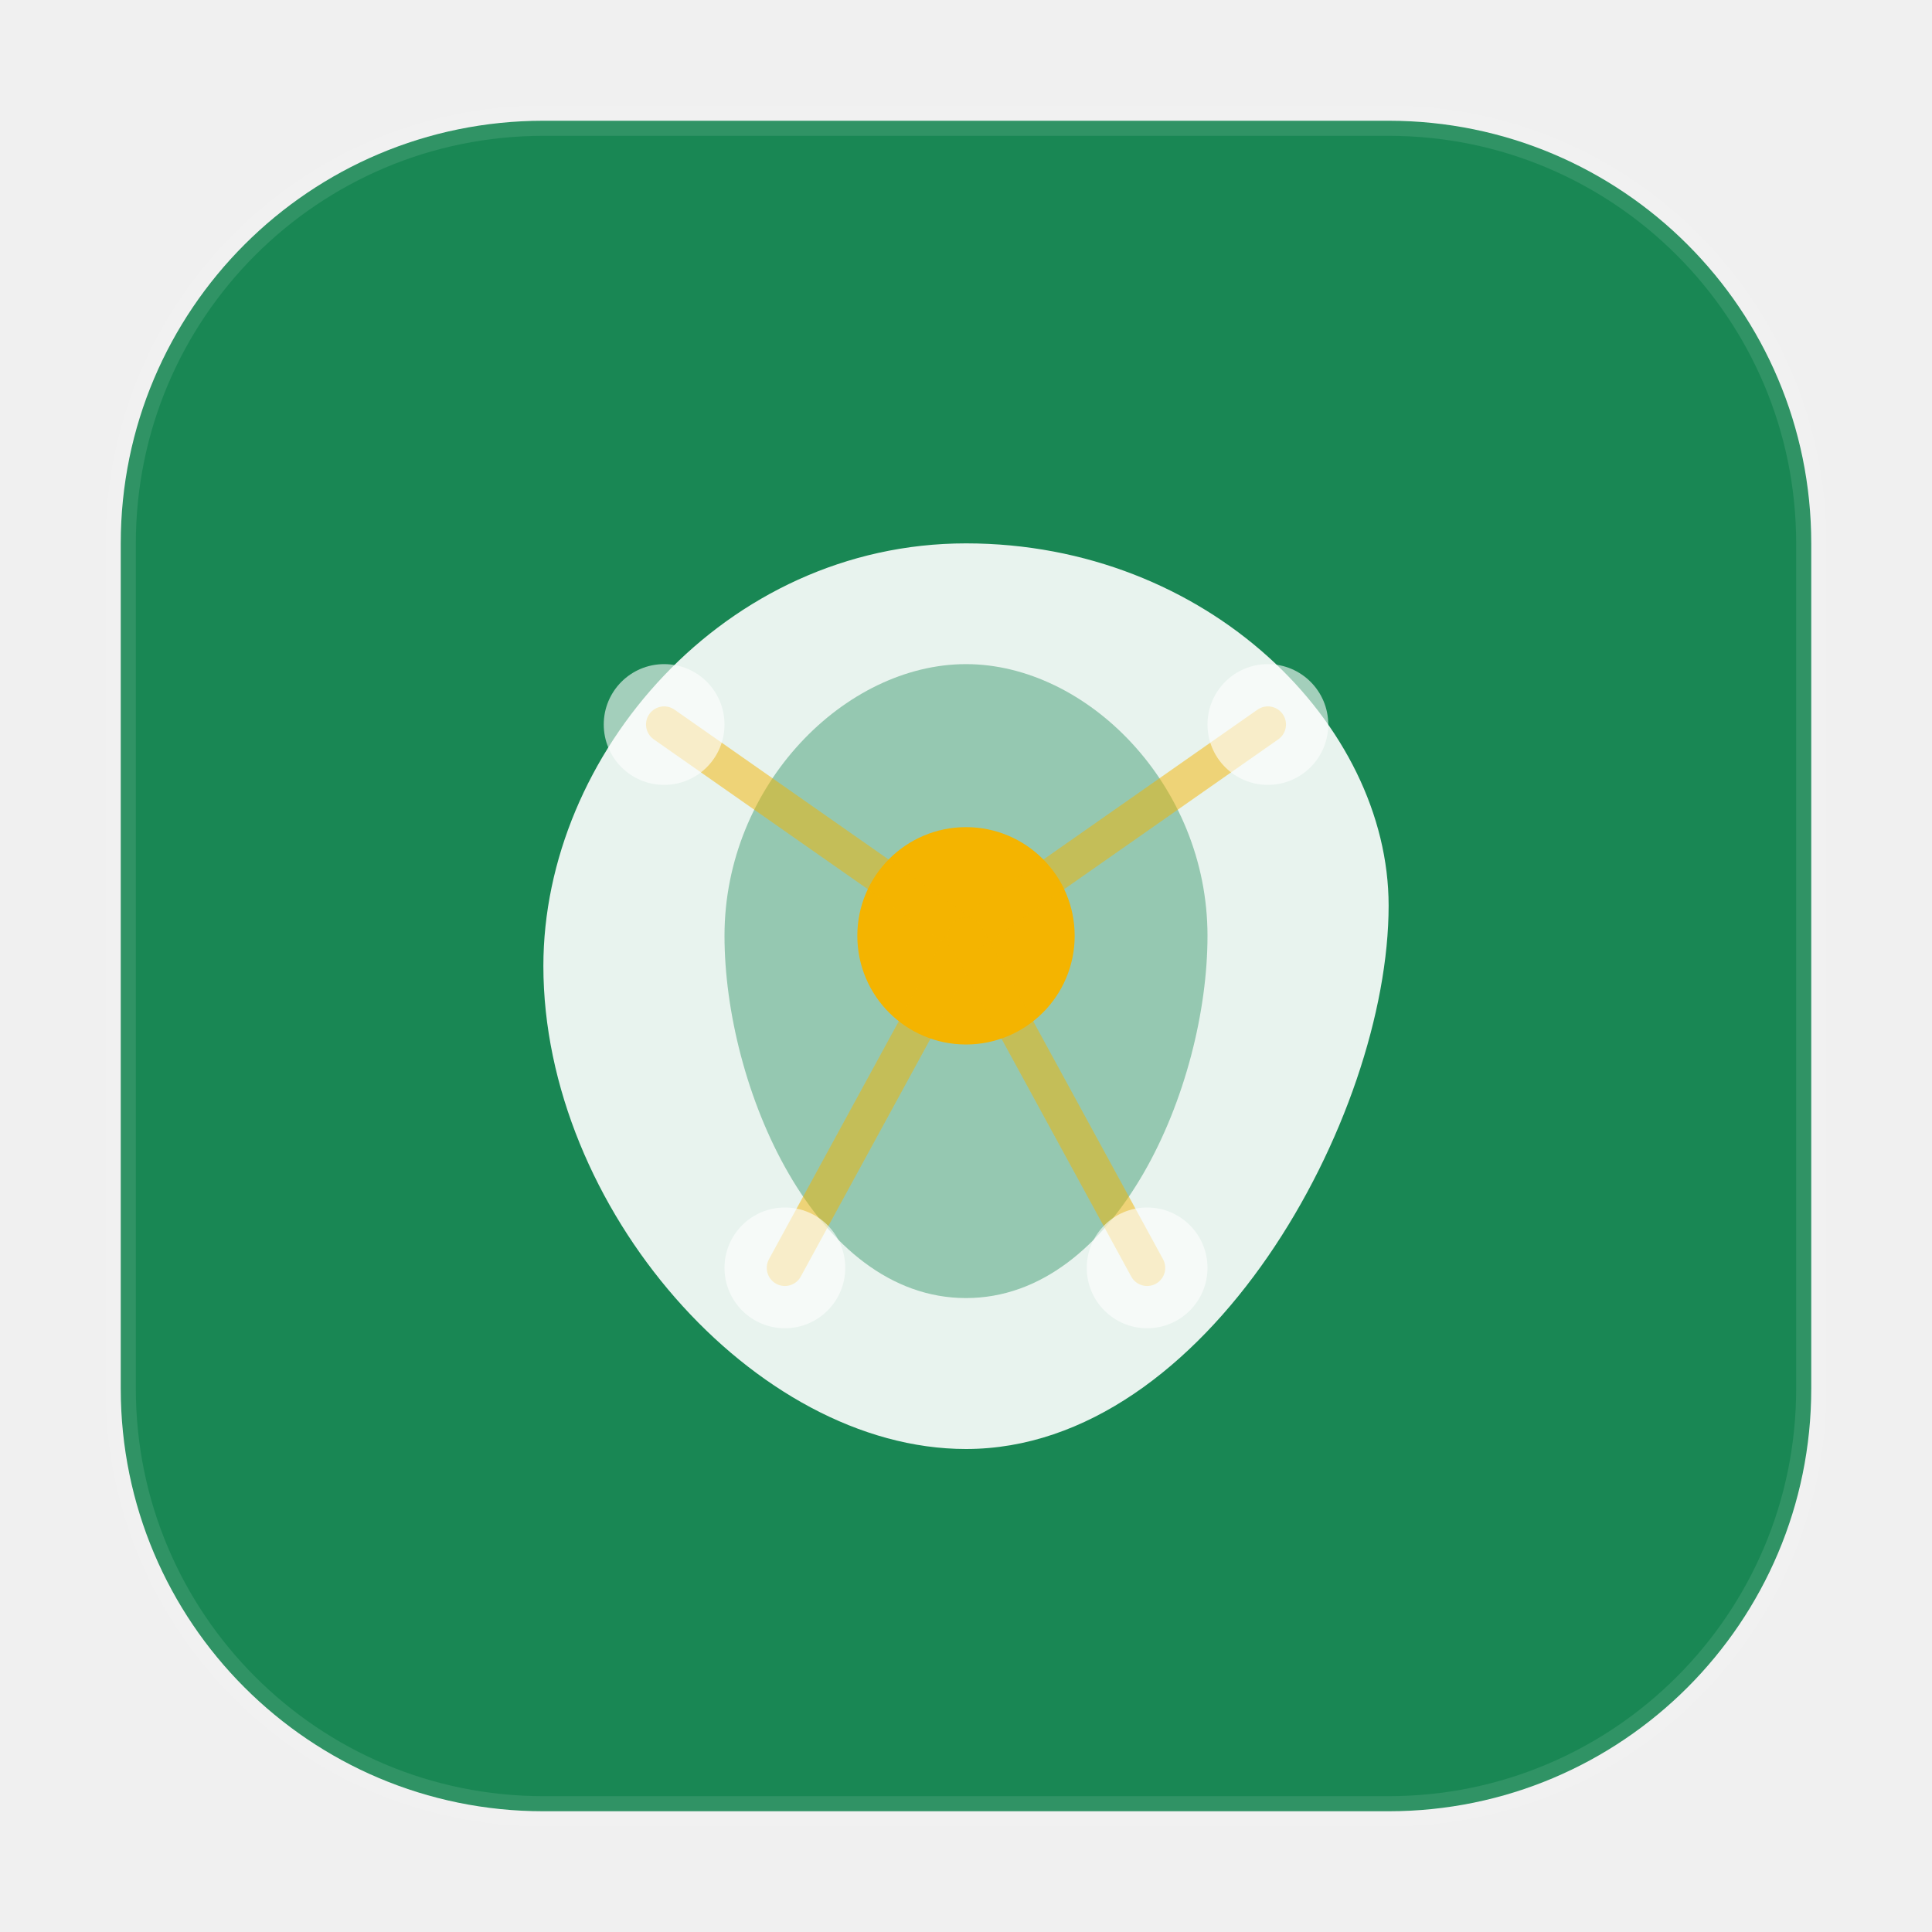
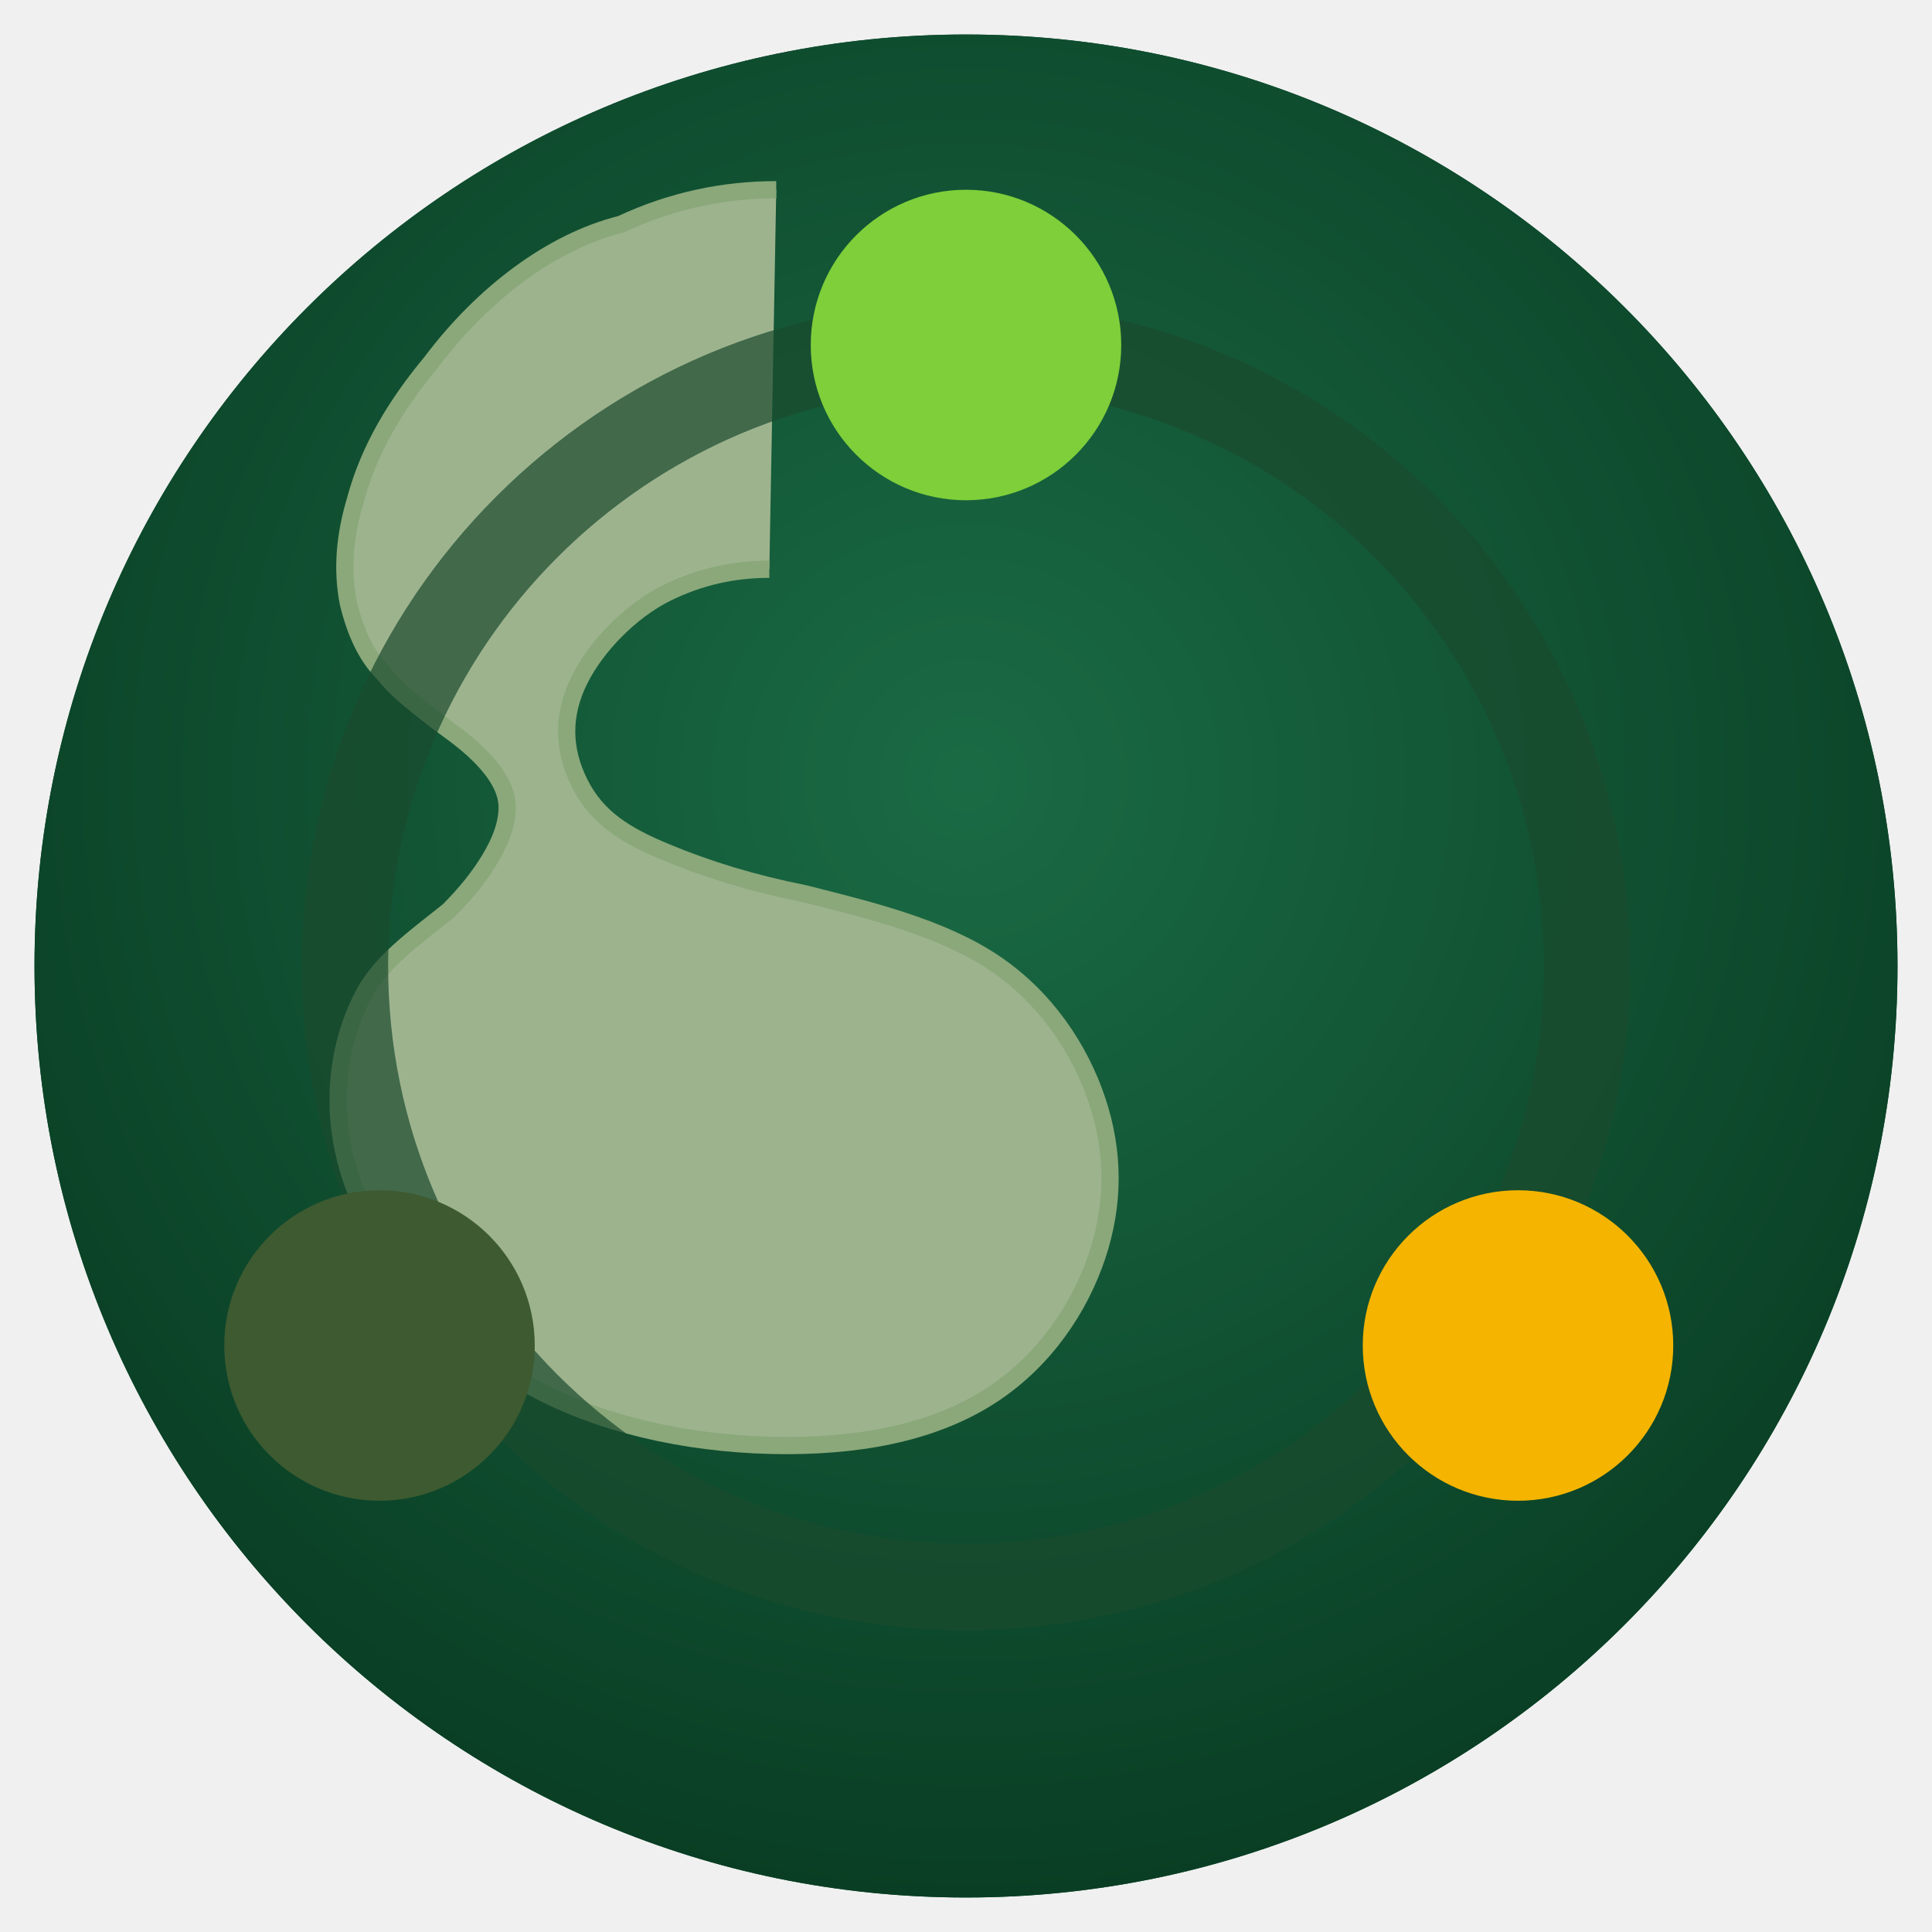
- <svg xmlns="http://www.w3.org/2000/svg" width="32" height="32" viewBox="0 0 32 32" fill="none">
-   <rect x="2" y="2" width="28" height="28" rx="7" fill="#198754" />
-   <path d="M9 16C9 12.5 12 9 16 9C20 9 23 12 23 15C23 18.5 20 24 16 24C12.5 24 9 20 9 16Z" fill="white" opacity="0.9" />
-   <path d="M12 15.5C12 13 14 11 16 11C18 11 20 13 20 15.5C20 18 18.5 21.5 16 21.5C13.5 21.5 12 18 12 15.5Z" fill="#198754" opacity="0.4" />
-   <circle cx="16" cy="15.5" r="1.8" fill="#F4B400" />
-   <line x1="16" y1="15.5" x2="11" y2="12" stroke="#F4B400" stroke-width="0.6" stroke-linecap="round" opacity="0.5" />
-   <line x1="16" y1="15.5" x2="21" y2="12" stroke="#F4B400" stroke-width="0.6" stroke-linecap="round" opacity="0.5" />
-   <line x1="16" y1="15.5" x2="13" y2="21" stroke="#F4B400" stroke-width="0.6" stroke-linecap="round" opacity="0.5" />
-   <line x1="16" y1="15.5" x2="19" y2="21" stroke="#F4B400" stroke-width="0.6" stroke-linecap="round" opacity="0.5" />
-   <circle cx="11" cy="12" r="1" fill="white" opacity="0.6" />
-   <circle cx="21" cy="12" r="1" fill="white" opacity="0.6" />
-   <circle cx="13" cy="21" r="1" fill="white" opacity="0.6" />
-   <circle cx="19" cy="21" r="1" fill="white" opacity="0.6" />
-   <rect x="2" y="2" width="28" height="28" rx="7" stroke="white" stroke-opacity="0.1" stroke-width="0.5" />
+ <svg xmlns="http://www.w3.org/2000/svg" width="32" height="32" viewBox="0 0 56 56" fill="none">
+   <circle cx="28" cy="28" r="27" fill="#0F5132" />
+   <circle cx="28" cy="28" r="27" fill="url(#bg)" />
+   <path d="M22.5 5.5c-1.5 0-3 .3-4.5 1C16 7 14 8.5 12.5 10.5c-1 1.2-1.8 2.5-2.2 4-.3 1-.4 2-.2 3 .2.8.5 1.5 1 2 .4.5.8.8 1.3 1.2.5.4 1 .7 1.5 1.2.5.5.8 1 .8 1.5 0 .5-.2 1-.5 1.5-.3.5-.7 1-1.2 1.5-1 .8-2 1.5-2.5 2.5-.5 1-.7 2-.7 3 0 1.5.5 3 1.5 4.5 1 1.5 2.5 3 4.5 4 2 1 4.5 1.5 7 1.5 2.5 0 4.5-.5 6-1.5 1.5-1 2.5-2.5 3-4 .5-1.5.5-3 0-4.5-.5-1.5-1.5-3-3-4-1.5-1-3.5-1.5-5.5-2-1.5-.3-2.8-.7-4-1.2-1.2-.5-2-1-2.5-2-.5-1-.5-2 0-3 .5-1 1.5-2 2.5-2.5 1-.5 2-.7 3-.7" fill="#9db38e" stroke="#8aa87a" stroke-width="0.5" />
+   <circle cx="28" cy="28" r="18" fill="none" stroke="#1a4a2e" stroke-width="2.5" opacity="0.7" />
+   <circle cx="28" cy="10" r="4.5" fill="#7ecf3a" />
+   <circle cx="11" cy="39" r="4.5" fill="#3d5a30" />
+   <circle cx="44" cy="39" r="4.5" fill="#F4B400" />
+   <defs>
+     <radialGradient id="bg" cx="50%" cy="40%" r="65%">
+       <stop offset="0%" stop-color="#1a6b45" />
+       <stop offset="100%" stop-color="#083a21" />
+     </radialGradient>
+   </defs>
</svg>
